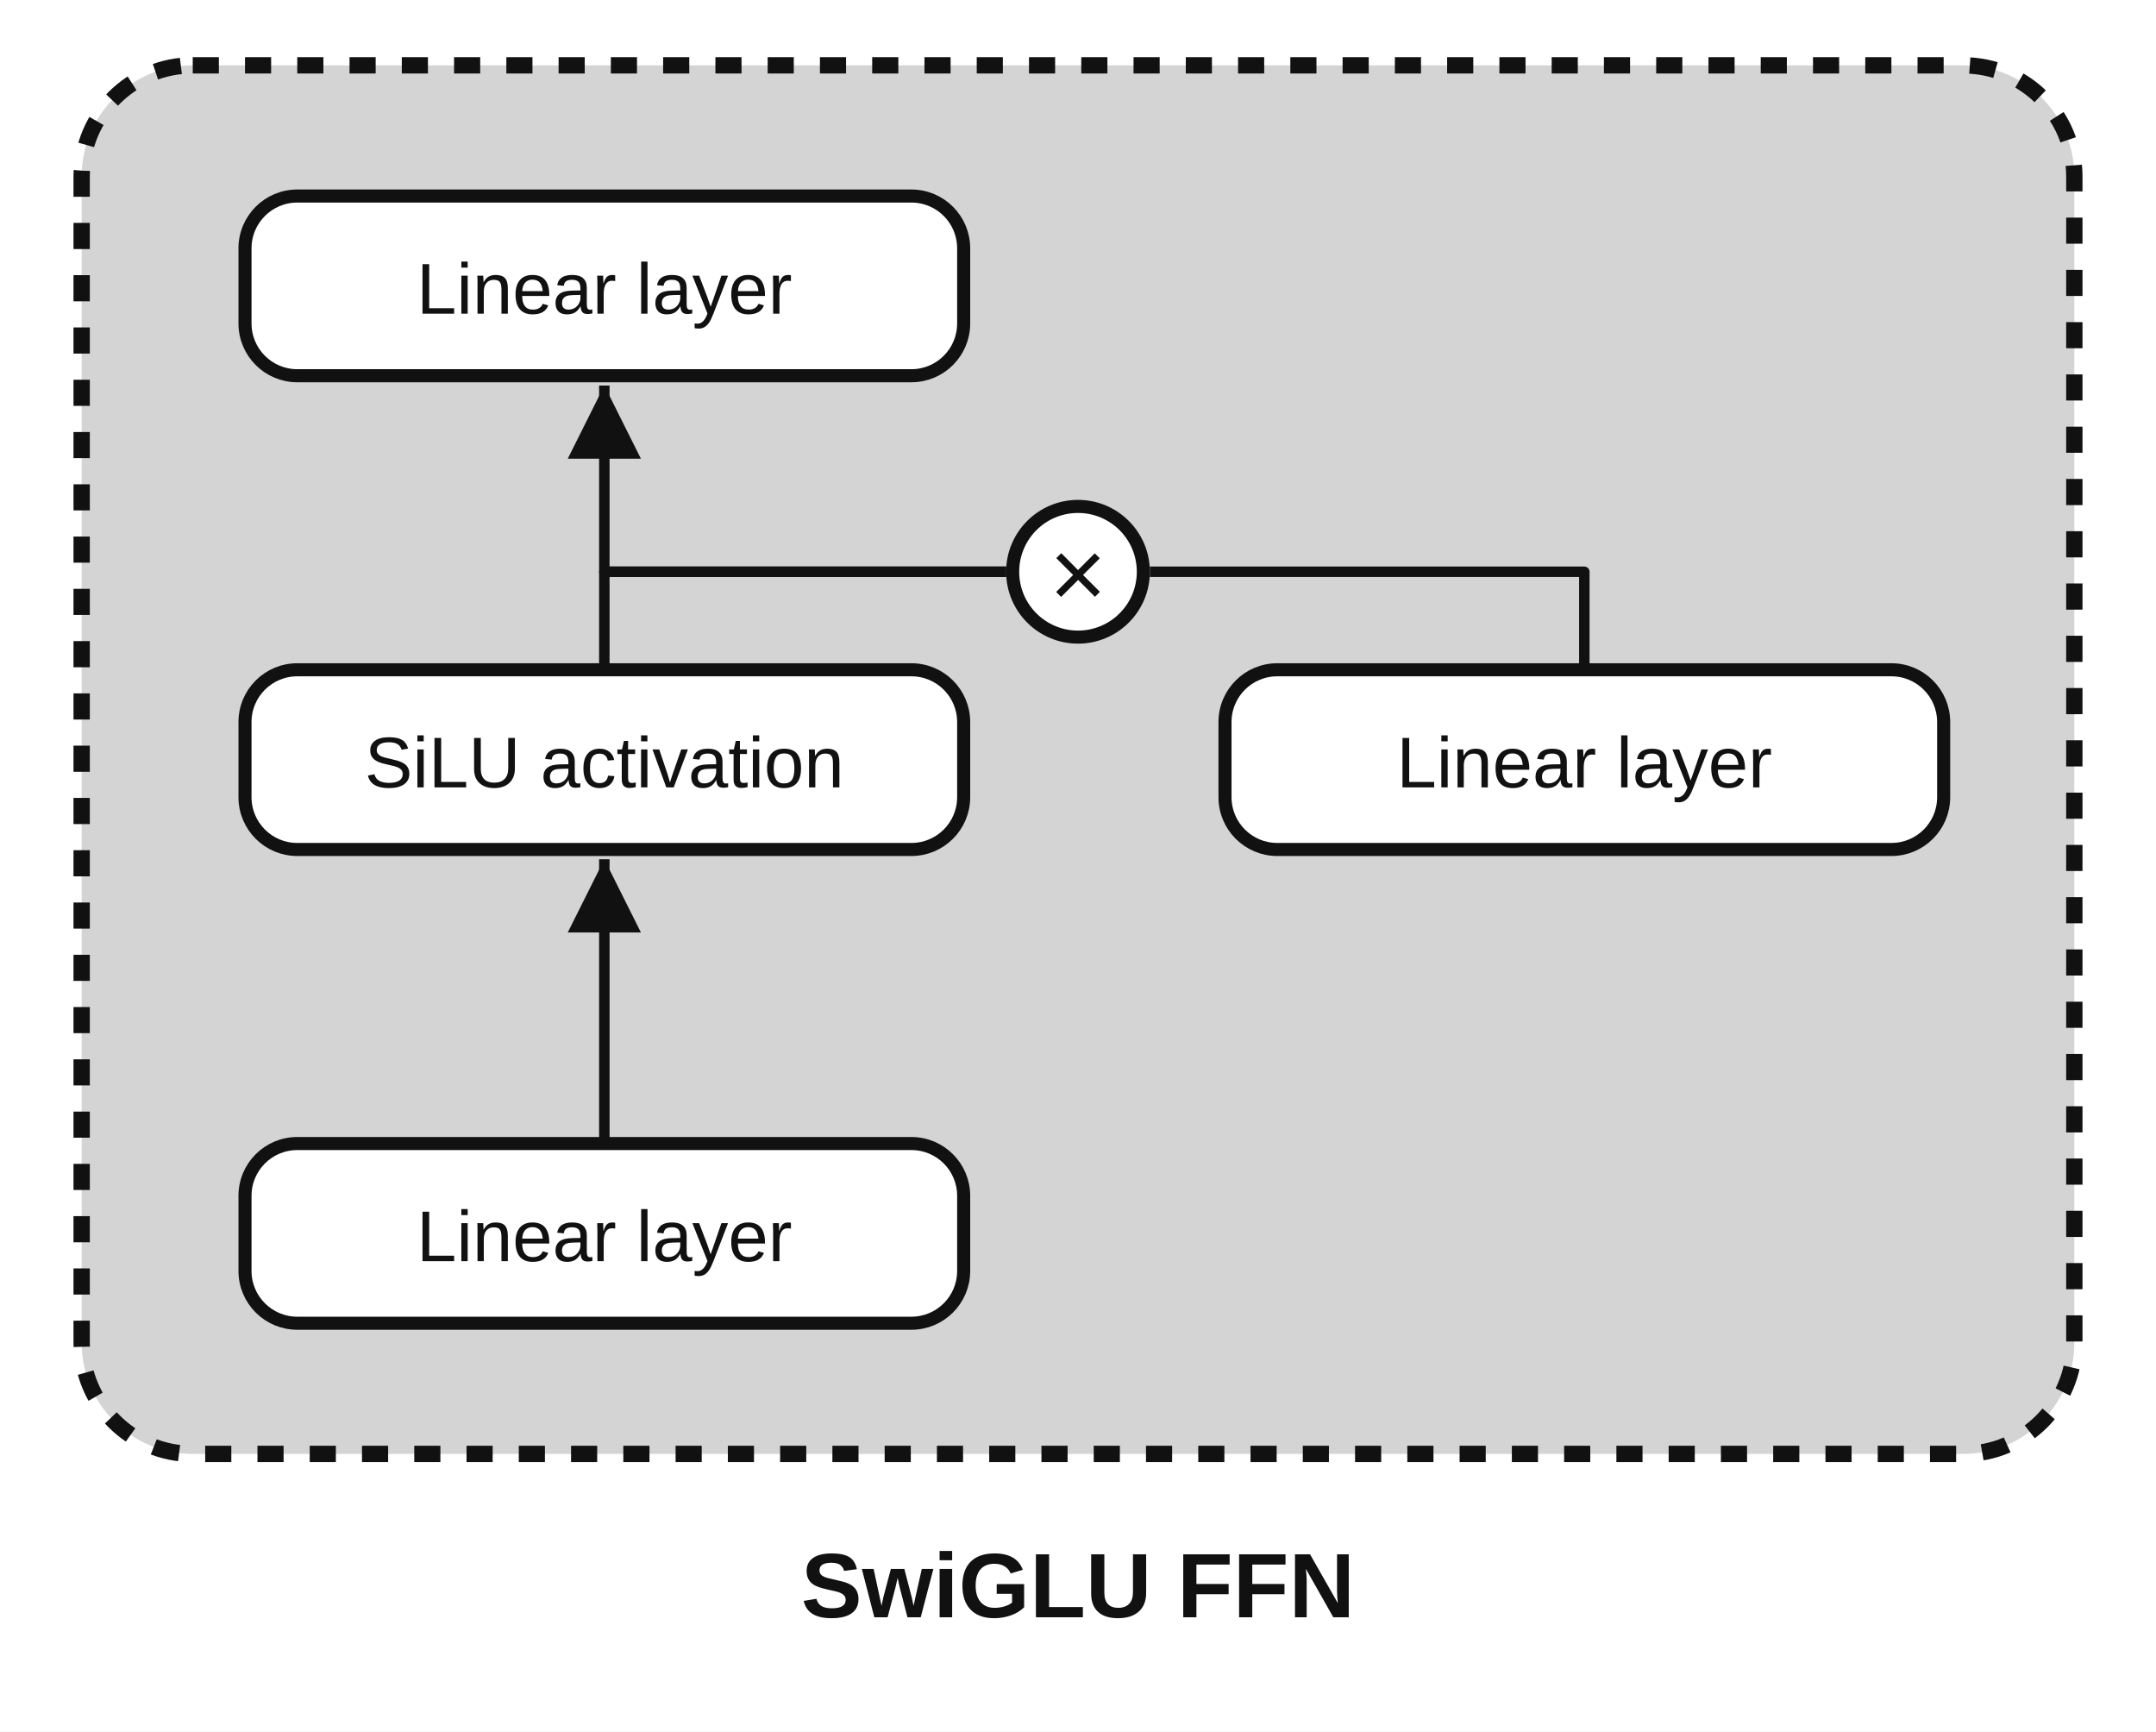
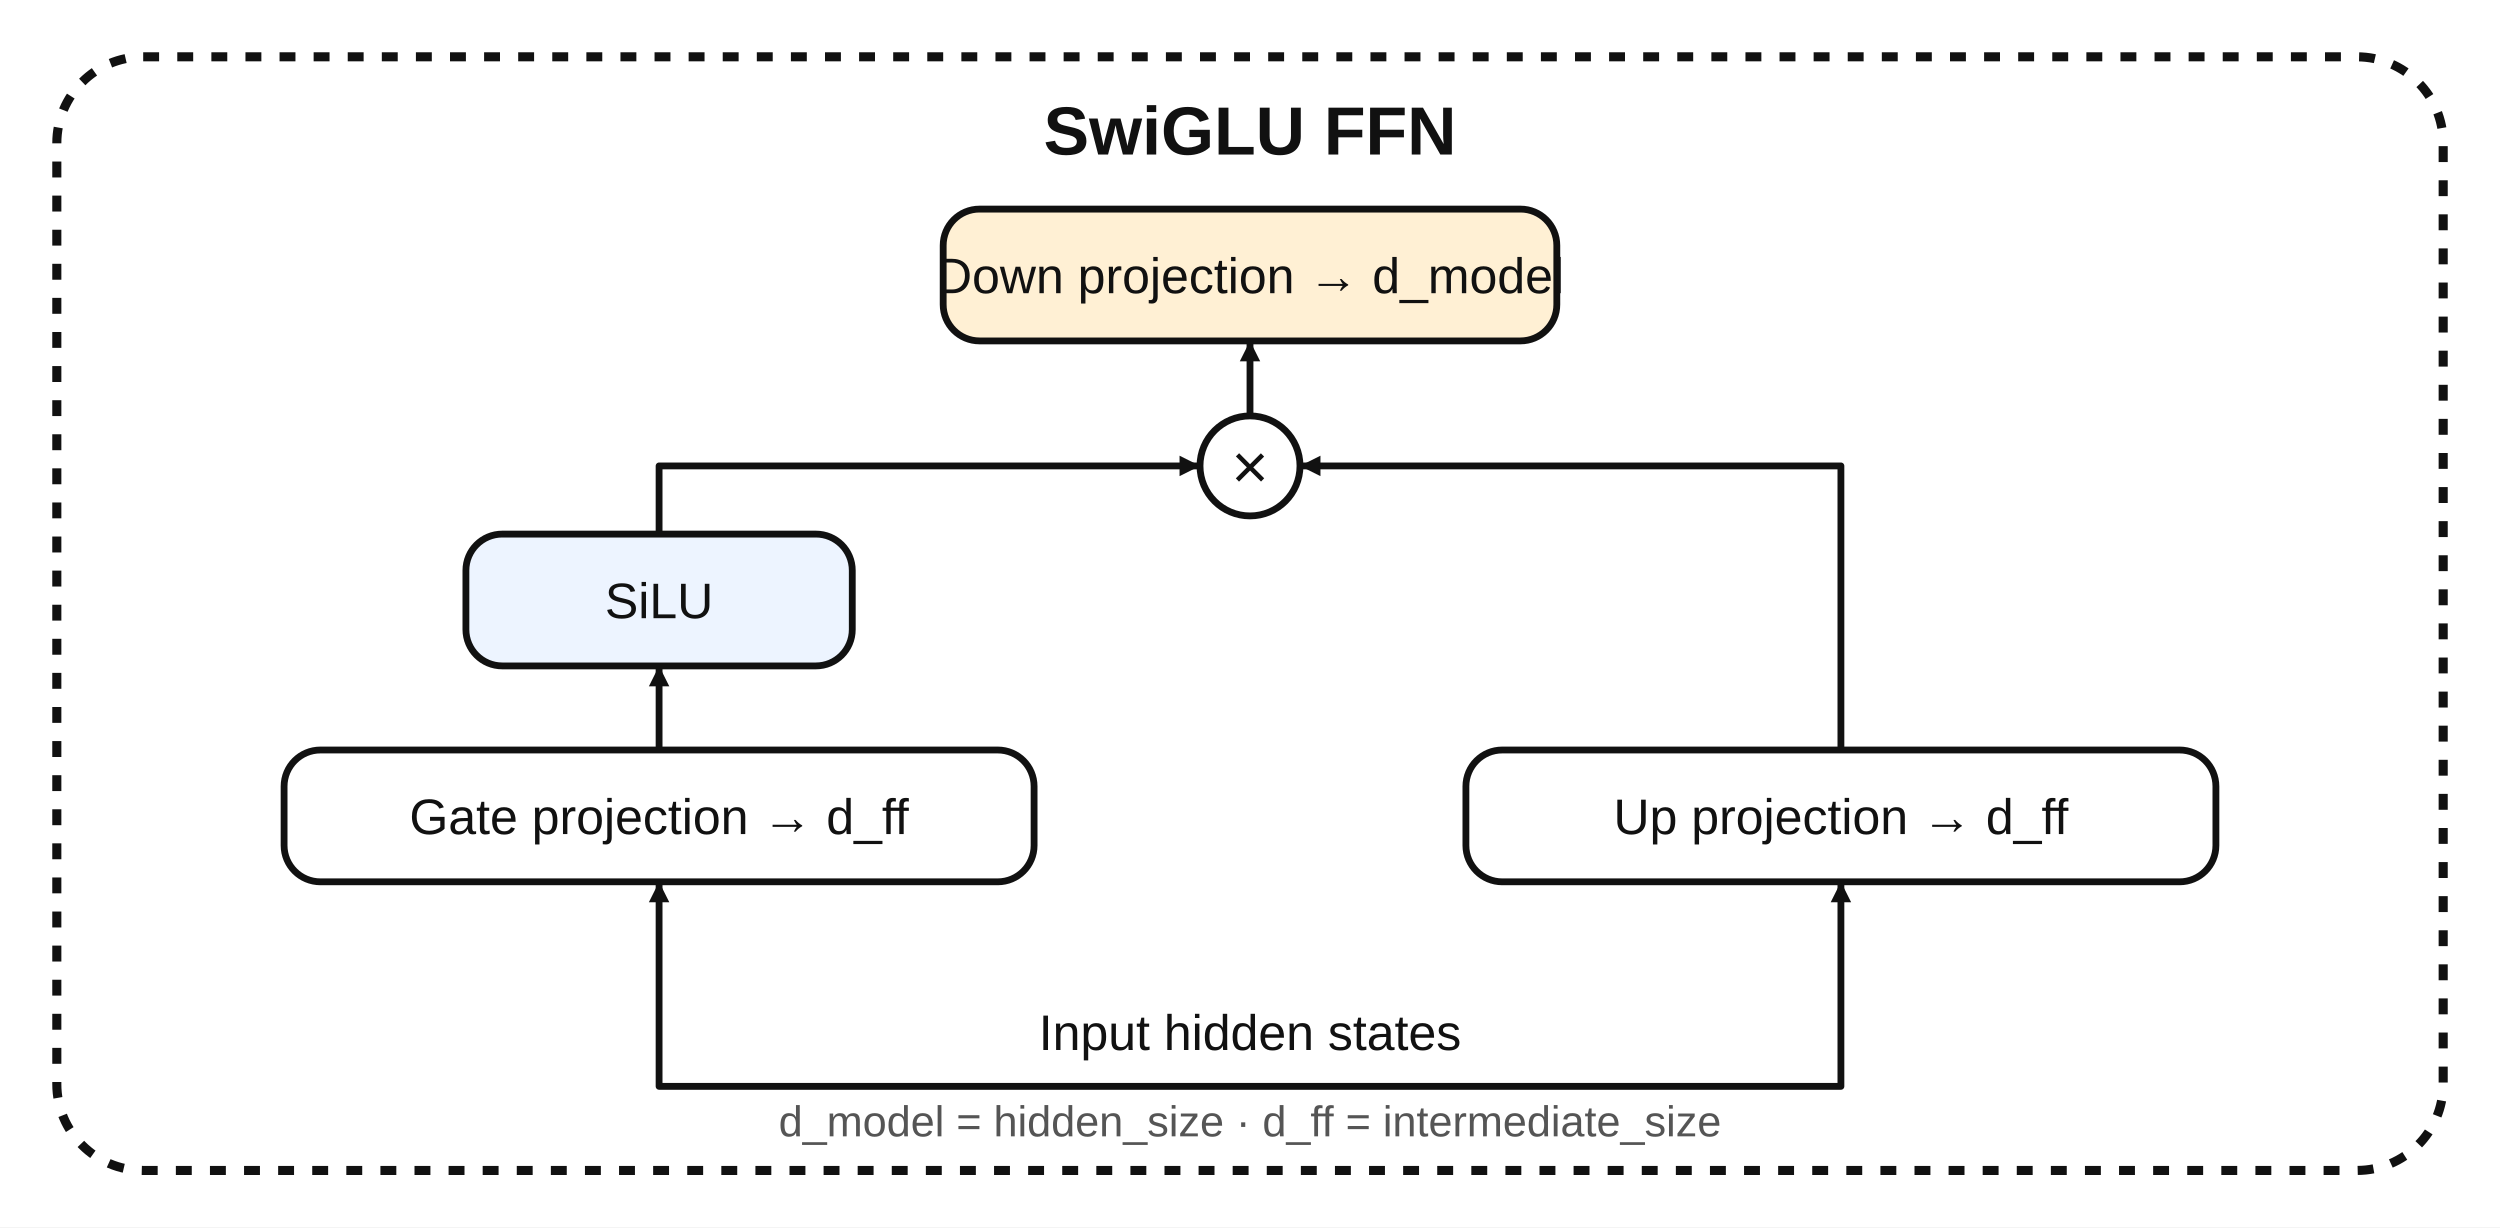
- <svg xmlns="http://www.w3.org/2000/svg" width="660" height="530" viewBox="0 0 660 530" role="img" aria-label="SwiGLU feed-forward detail layout">
+ <svg xmlns="http://www.w3.org/2000/svg" width="1100" height="540" viewBox="0 0 1100 540" role="img" aria-labelledby="title desc">
  <style>
-     .panel{fill:#d4d4d4;stroke:#111;stroke-width:5;stroke-dasharray:8 8}.module{fill:#fff;stroke:#111;stroke-width:4}.multiply{fill:#fff;stroke:#111;stroke-width:4}.flow{fill:none;stroke:#111;stroke-width:3.2;stroke-linejoin:round;marker-end:url(#thin-arrow)}.merge{fill:none;stroke:#111;stroke-width:3.2;stroke-linejoin:round}.label{font:500 22px Arial,sans-serif;fill:#111}.times{font:500 30px Arial,sans-serif;fill:#111}.caption{font:700 28px Arial,sans-serif;fill:#111}
+     .panel{fill:#fff;stroke:#111;stroke-width:4;stroke-dasharray:7 8}
+     .module{fill:#fff;stroke:#111;stroke-width:3}
+     .activation{fill:#edf4ff;stroke:#111;stroke-width:3}
+     .output{fill:#fff0d4;stroke:#111;stroke-width:3}
+     .multiply{fill:#fff;stroke:#111;stroke-width:3}
+     .flow{fill:none;stroke:#111;stroke-width:3;stroke-linejoin:round;marker-end:url(#arrow)}
+     .title{font:700 30px Arial,sans-serif;fill:#111}
+     .label{font:500 22px Arial,sans-serif;fill:#111}
+     .small{font:500 19px Arial,sans-serif;fill:#555}
+     .symbol{font:500 28px Arial,sans-serif;fill:#111}
  </style>
  <defs>
-     <marker id="thin-arrow" markerWidth="7" markerHeight="7" refX="7" refY="3.5" orient="auto">
-       <path d="M0 0 L7 3.5 L0 7z" fill="#111" />
+     <marker id="arrow" markerWidth="9" markerHeight="9" refX="8" refY="4.5" orient="auto" markerUnits="userSpaceOnUse">
+       <path d="M0 0 L9 4.5 L0 9z" fill="#111" />
    </marker>
  </defs>
-   <rect width="660" height="530" fill="#fff" />
-   <rect class="panel" x="25" y="20" width="610" height="425" rx="34" />
-   <rect class="module" x="75" y="60" width="220" height="55" rx="16" />
-   <rect class="module" x="75" y="205" width="220" height="55" rx="16" />
-   <rect class="module" x="375" y="205" width="220" height="55" rx="16" />
-   <rect class="module" x="75" y="350" width="220" height="55" rx="16" />
-   <circle class="multiply" cx="330" cy="175" r="20" />
-   <text x="185" y="96" text-anchor="middle" class="label">Linear layer</text>
-   <text x="185" y="241" text-anchor="middle" class="label">SiLU activation</text>
-   <text x="485" y="241" text-anchor="middle" class="label">Linear layer</text>
-   <text x="185" y="386" text-anchor="middle" class="label">Linear layer</text>
-   <text x="330" y="186" text-anchor="middle" class="times">×</text>
-   <path class="flow" d="M185 350 V263" />
-   <path class="merge" d="M185 205 V175 H308" />
-   <path class="merge" d="M485 205 V175 H352" />
-   <path class="flow" d="M308 175 H185 V118" />
-   <text x="330" y="495" text-anchor="middle" class="caption">SwiGLU FFN</text>
+   <rect width="1100" height="540" fill="#fff" />
+   <rect class="panel" x="25" y="25" width="1050" height="490" rx="38" />
+   <text x="550" y="68" text-anchor="middle" class="title">SwiGLU FFN</text>
+   <rect class="output" x="415" y="92" width="270" height="58" rx="16" />
+   <text x="550" y="129" text-anchor="middle" class="label">Down projection → d_model</text>
+   <circle class="multiply" cx="550" cy="205" r="22" />
+   <text x="550" y="215" text-anchor="middle" class="symbol">×</text>
+   <path class="flow" d="M550 183 V151" />
+   <rect class="activation" x="205" y="235" width="170" height="58" rx="16" />
+   <text x="290" y="272" text-anchor="middle" class="label">SiLU</text>
+   <path class="flow" d="M290 235 V205 H527" />
+   <rect class="module" x="125" y="330" width="330" height="58" rx="16" />
+   <text x="290" y="367" text-anchor="middle" class="label">Gate projection → d_ff</text>
+   <path class="flow" d="M290 330 V294" />
+   <rect class="module" x="645" y="330" width="330" height="58" rx="16" />
+   <text x="810" y="367" text-anchor="middle" class="label">Up projection → d_ff</text>
+   <path class="flow" d="M810 330 V205 H573" />
+   <path class="flow" d="M550 478 H290 V389" />
+   <path class="flow" d="M550 478 H810 V389" />
+   <text x="550" y="462" text-anchor="middle" class="label">Input hidden states</text>
+   <text x="550" y="500" text-anchor="middle" class="small">d_model = hidden_size · d_ff = intermediate_size</text>
</svg>
